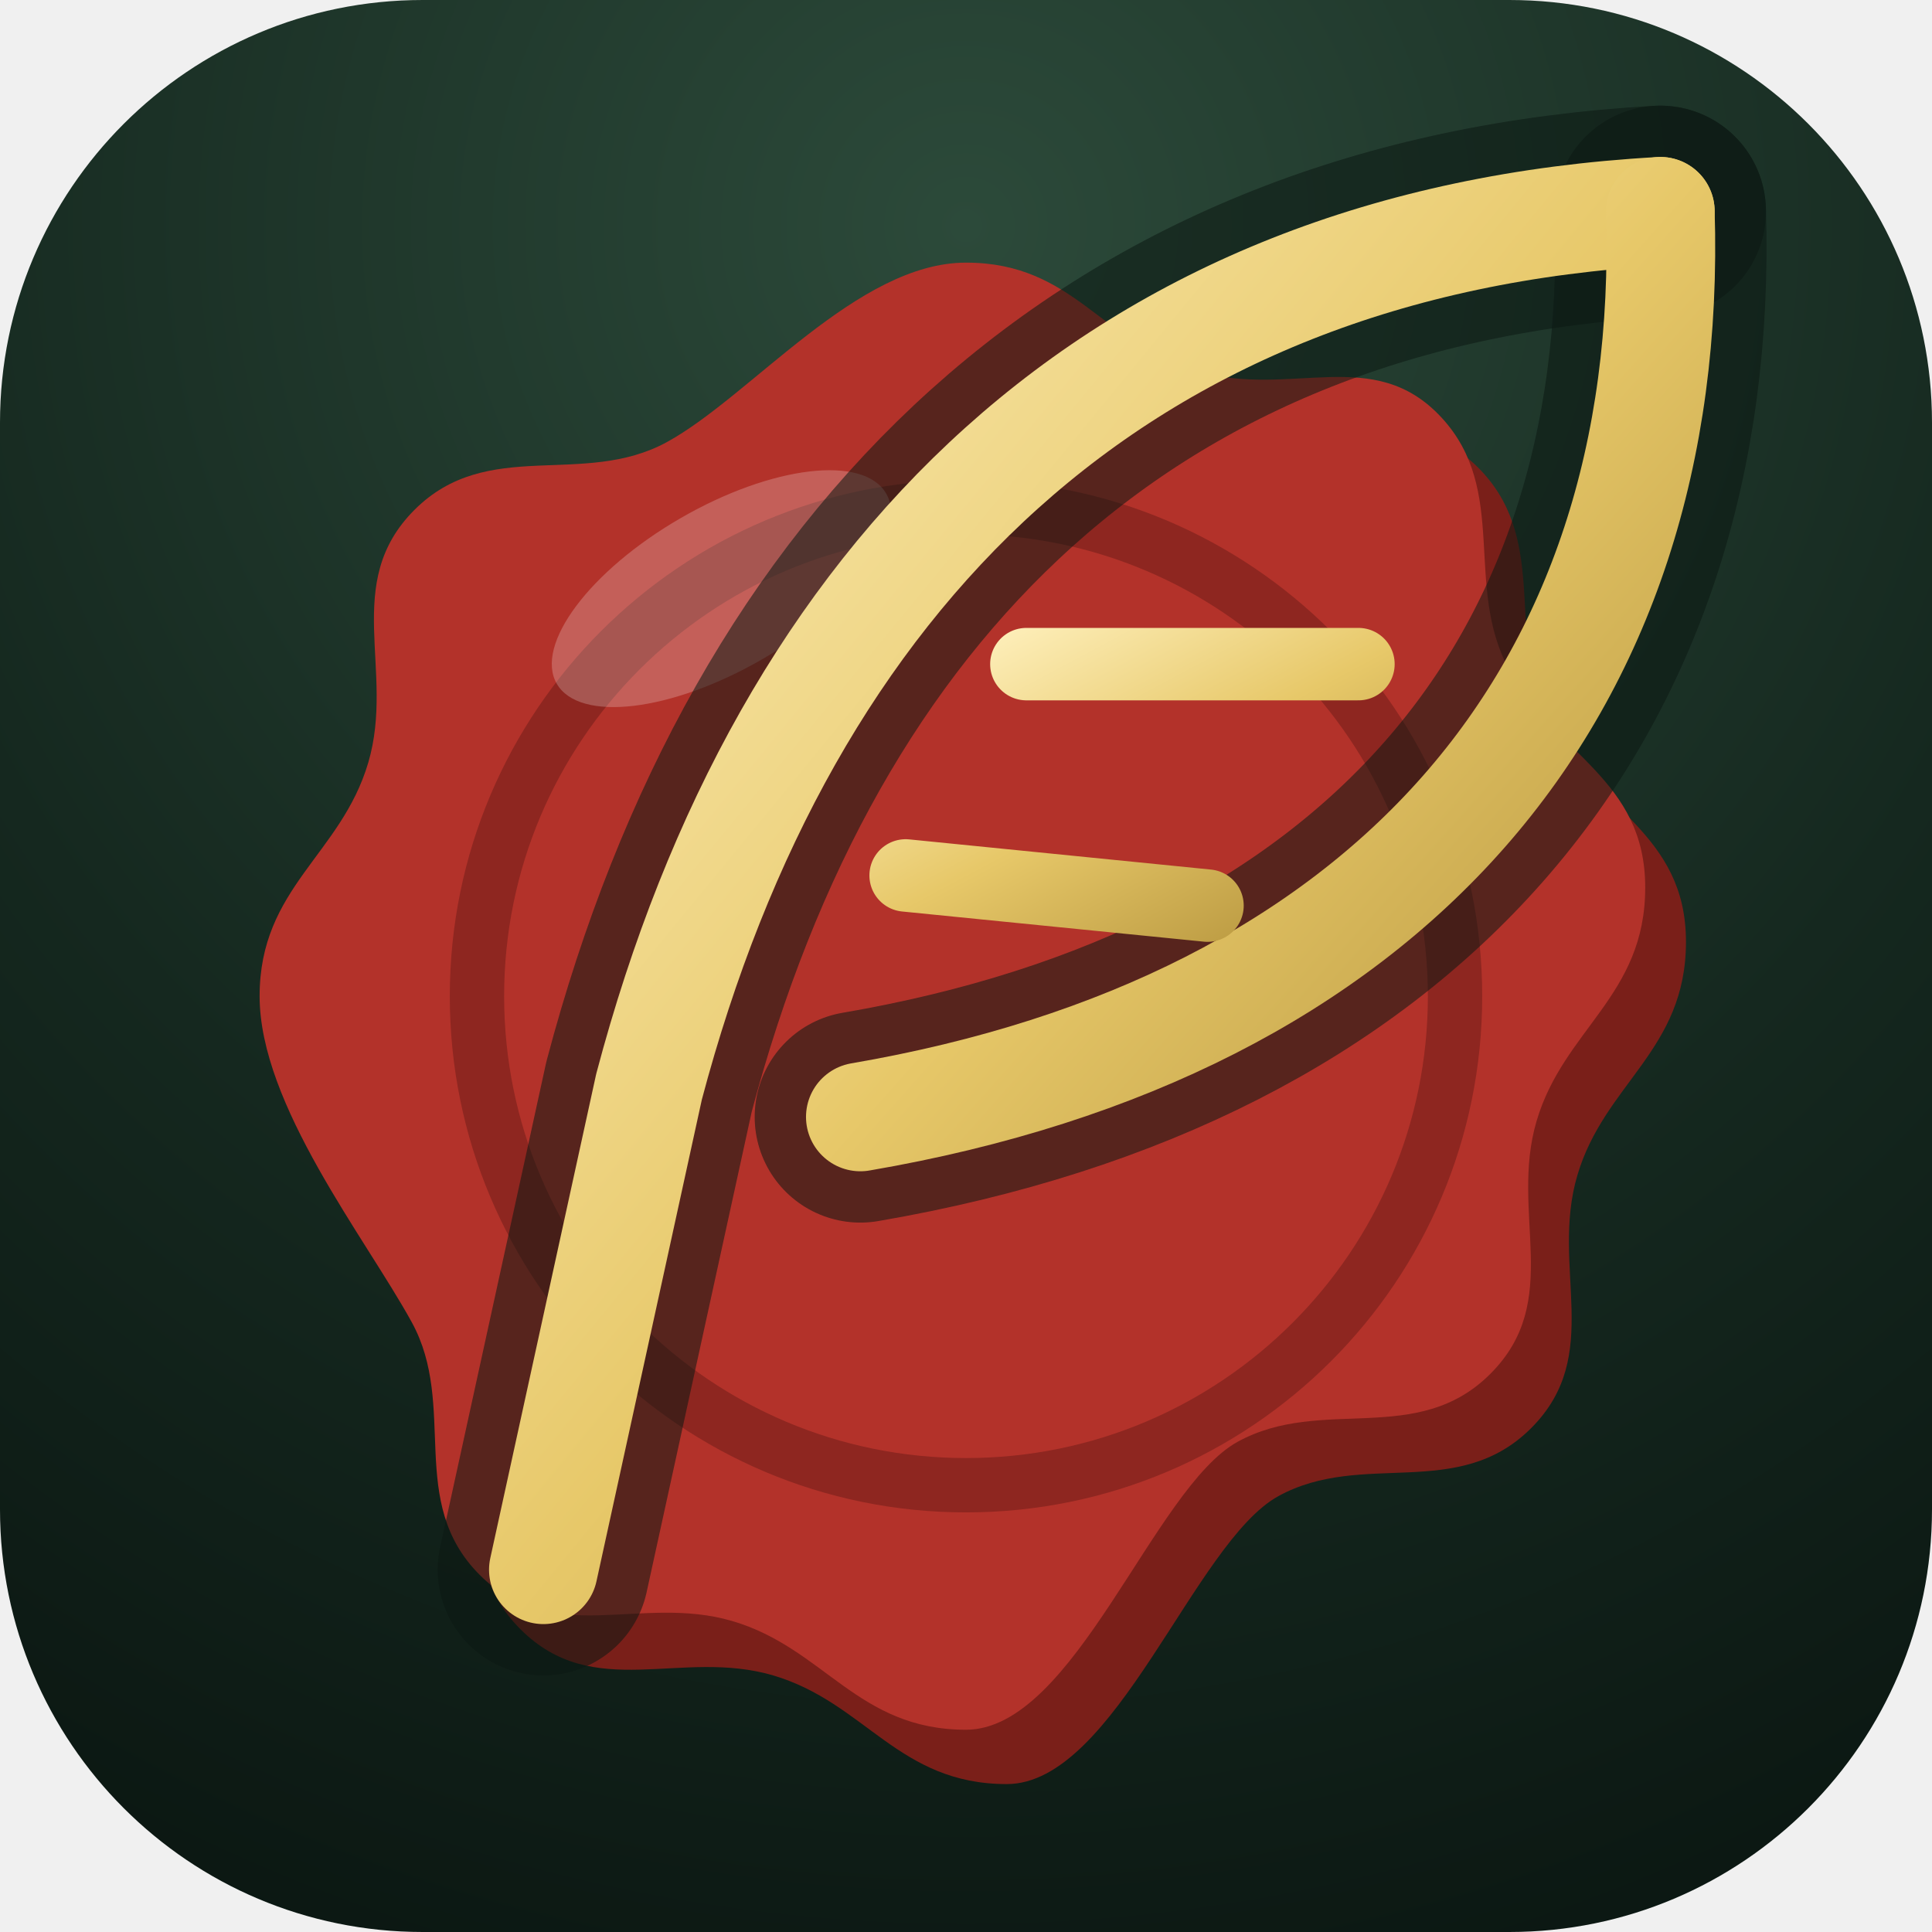
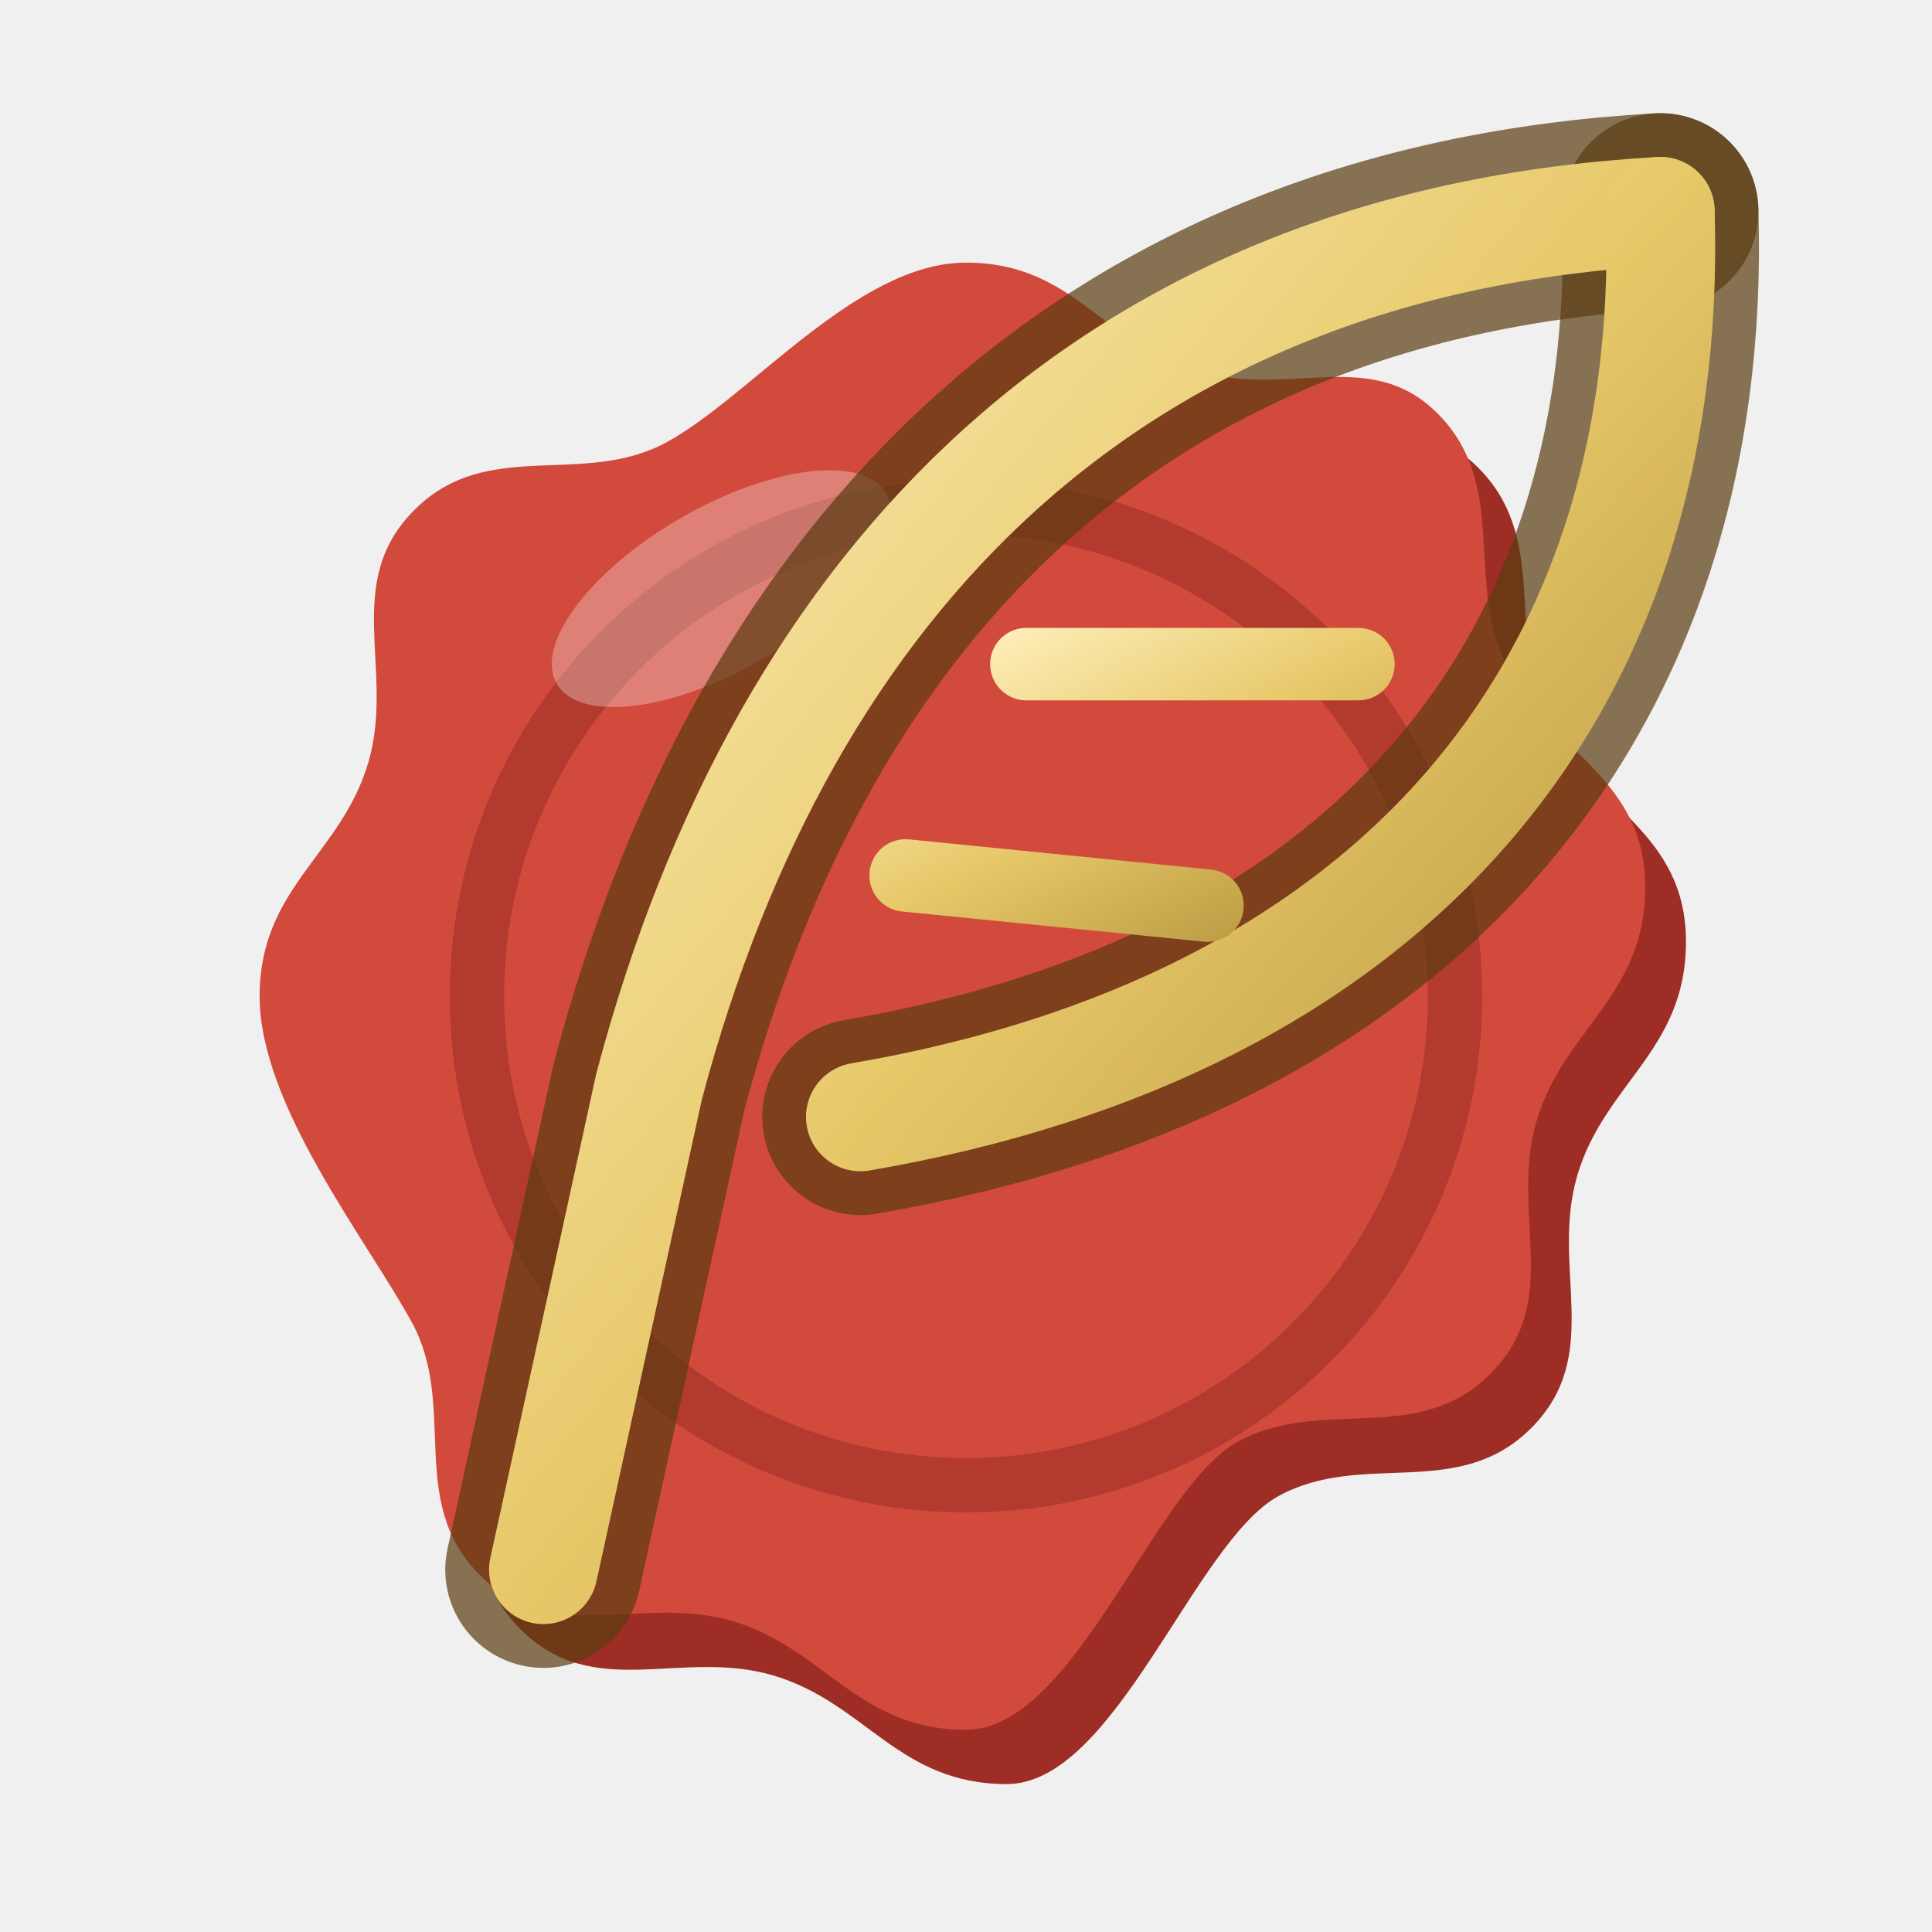
<svg xmlns="http://www.w3.org/2000/svg" viewBox="0 0 64 64">
  <defs>
    <radialGradient id="cuir" cx="50%" cy="12%" r="95%">
      <stop offset="0" stop-color="#2c4a3a" />
      <stop offset=".6" stop-color="#15281f" />
      <stop offset="1" stop-color="#0b1712" />
    </radialGradient>
    <linearGradient id="or" x1="0" y1="0" x2="1" y2="1">
      <stop offset="0" stop-color="#fff1bf" />
      <stop offset=".5" stop-color="#e7c869" />
      <stop offset="1" stop-color="#b8973f" />
    </linearGradient>
  </defs>
-   <rect width="64" height="64" rx="14" fill="url(#cuir)" />
  <g transform="translate(5 6) scale(.9)">
-     <path fill="#7a1f19" d="M30 3c4 0 5 3 8.5 4s6.5-1 9 1.7.8 6.2 2.5 9.3 5 4 5 8-3 5.2-4 8.6 1 6.6-1.7 9.3-6.2.8-9.3 2.5S34 57 30 57s-5.2-3-8.6-4-6.6 1-9.3-1.7-.8-6.2-2.5-9.3S4 34 4 30s3-5.2 4-8.6-1-6.6 1.7-9.3 6.2-.8 9.3-2.5S26 3 30 3z" transform="translate(1.5 2)" />
-     <path fill="#b3322a" d="M30 3c4 0 5 3 8.5 4s6.5-1 9 1.7.8 6.2 2.5 9.3 5 4 5 8-3 5.2-4 8.6 1 6.6-1.7 9.3-6.2.8-9.3 2.5S34 57 30 57s-5.2-3-8.6-4-6.6 1-9.3-1.7-.8-6.2-2.5-9.3S4 34 4 30s3-5.2 4-8.6-1-6.6 1.7-9.3 6.2-.8 9.3-2.5S26 3 30 3z" />
-     <circle cx="30" cy="30" r="18" fill="none" stroke="#8e2620" stroke-width="2" />
-     <ellipse cx="21" cy="15" rx="7" ry="3" fill="#fff" opacity=".22" transform="rotate(-30 21 15)" />
+     <path fill="#9e2e25" d="M30 3c4 0 5 3 8.5 4s6.5-1 9 1.7.8 6.2 2.5 9.3 5 4 5 8-3 5.2-4 8.6 1 6.6-1.7 9.3-6.2.8-9.3 2.5S34 57 30 57s-5.2-3-8.6-4-6.6 1-9.3-1.7-.8-6.2-2.5-9.3S4 34 4 30s3-5.2 4-8.6-1-6.6 1.7-9.3 6.2-.8 9.3-2.5S26 3 30 3z" transform="translate(1.5 2)" />
+     <path fill="#d24a3c" d="M30 3c4 0 5 3 8.5 4s6.5-1 9 1.7.8 6.2 2.5 9.3 5 4 5 8-3 5.2-4 8.6 1 6.6-1.7 9.3-6.2.8-9.3 2.5S34 57 30 57s-5.2-3-8.6-4-6.6 1-9.3-1.7-.8-6.2-2.5-9.3S4 34 4 30s3-5.2 4-8.6-1-6.6 1.7-9.3 6.2-.8 9.3-2.5S26 3 30 3z" />
+     <circle cx="30" cy="30" r="18" fill="none" stroke="#b23a2e" stroke-width="2" />
+     <ellipse cx="21" cy="15" rx="7" ry="3" fill="#fff" opacity=".3" transform="rotate(-30 21 15)" />
  </g>
  <g fill="none" stroke-linecap="round" stroke-linejoin="round">
-     <path d="M55 7C37 8 26 19 21.5 36L18 52" stroke="#0b1712" stroke-width="7" opacity=".55" />
-     <path d="M55 7C55.5 23 46 34 28.5 37" stroke="#0b1712" stroke-width="7" opacity=".55" />
+     <path d="M55 7C37 8 26 19 21.5 36L18 52" stroke="#5a3a10" stroke-width="6.5" opacity=".7" />
+     <path d="M55 7C55.5 23 46 34 28.5 37" stroke="#5a3a10" stroke-width="6.5" opacity=".7" />
    <path d="M55 7C37 8 26 19 21.5 36L18 52" stroke="url(#or)" stroke-width="3.6" />
    <path d="M55 7C55.5 23 46 34 28.5 37" stroke="url(#or)" stroke-width="3.6" />
    <path d="M34 22L45 22M30 29L40 30" stroke="url(#or)" stroke-width="2.4" />
  </g>
</svg>
